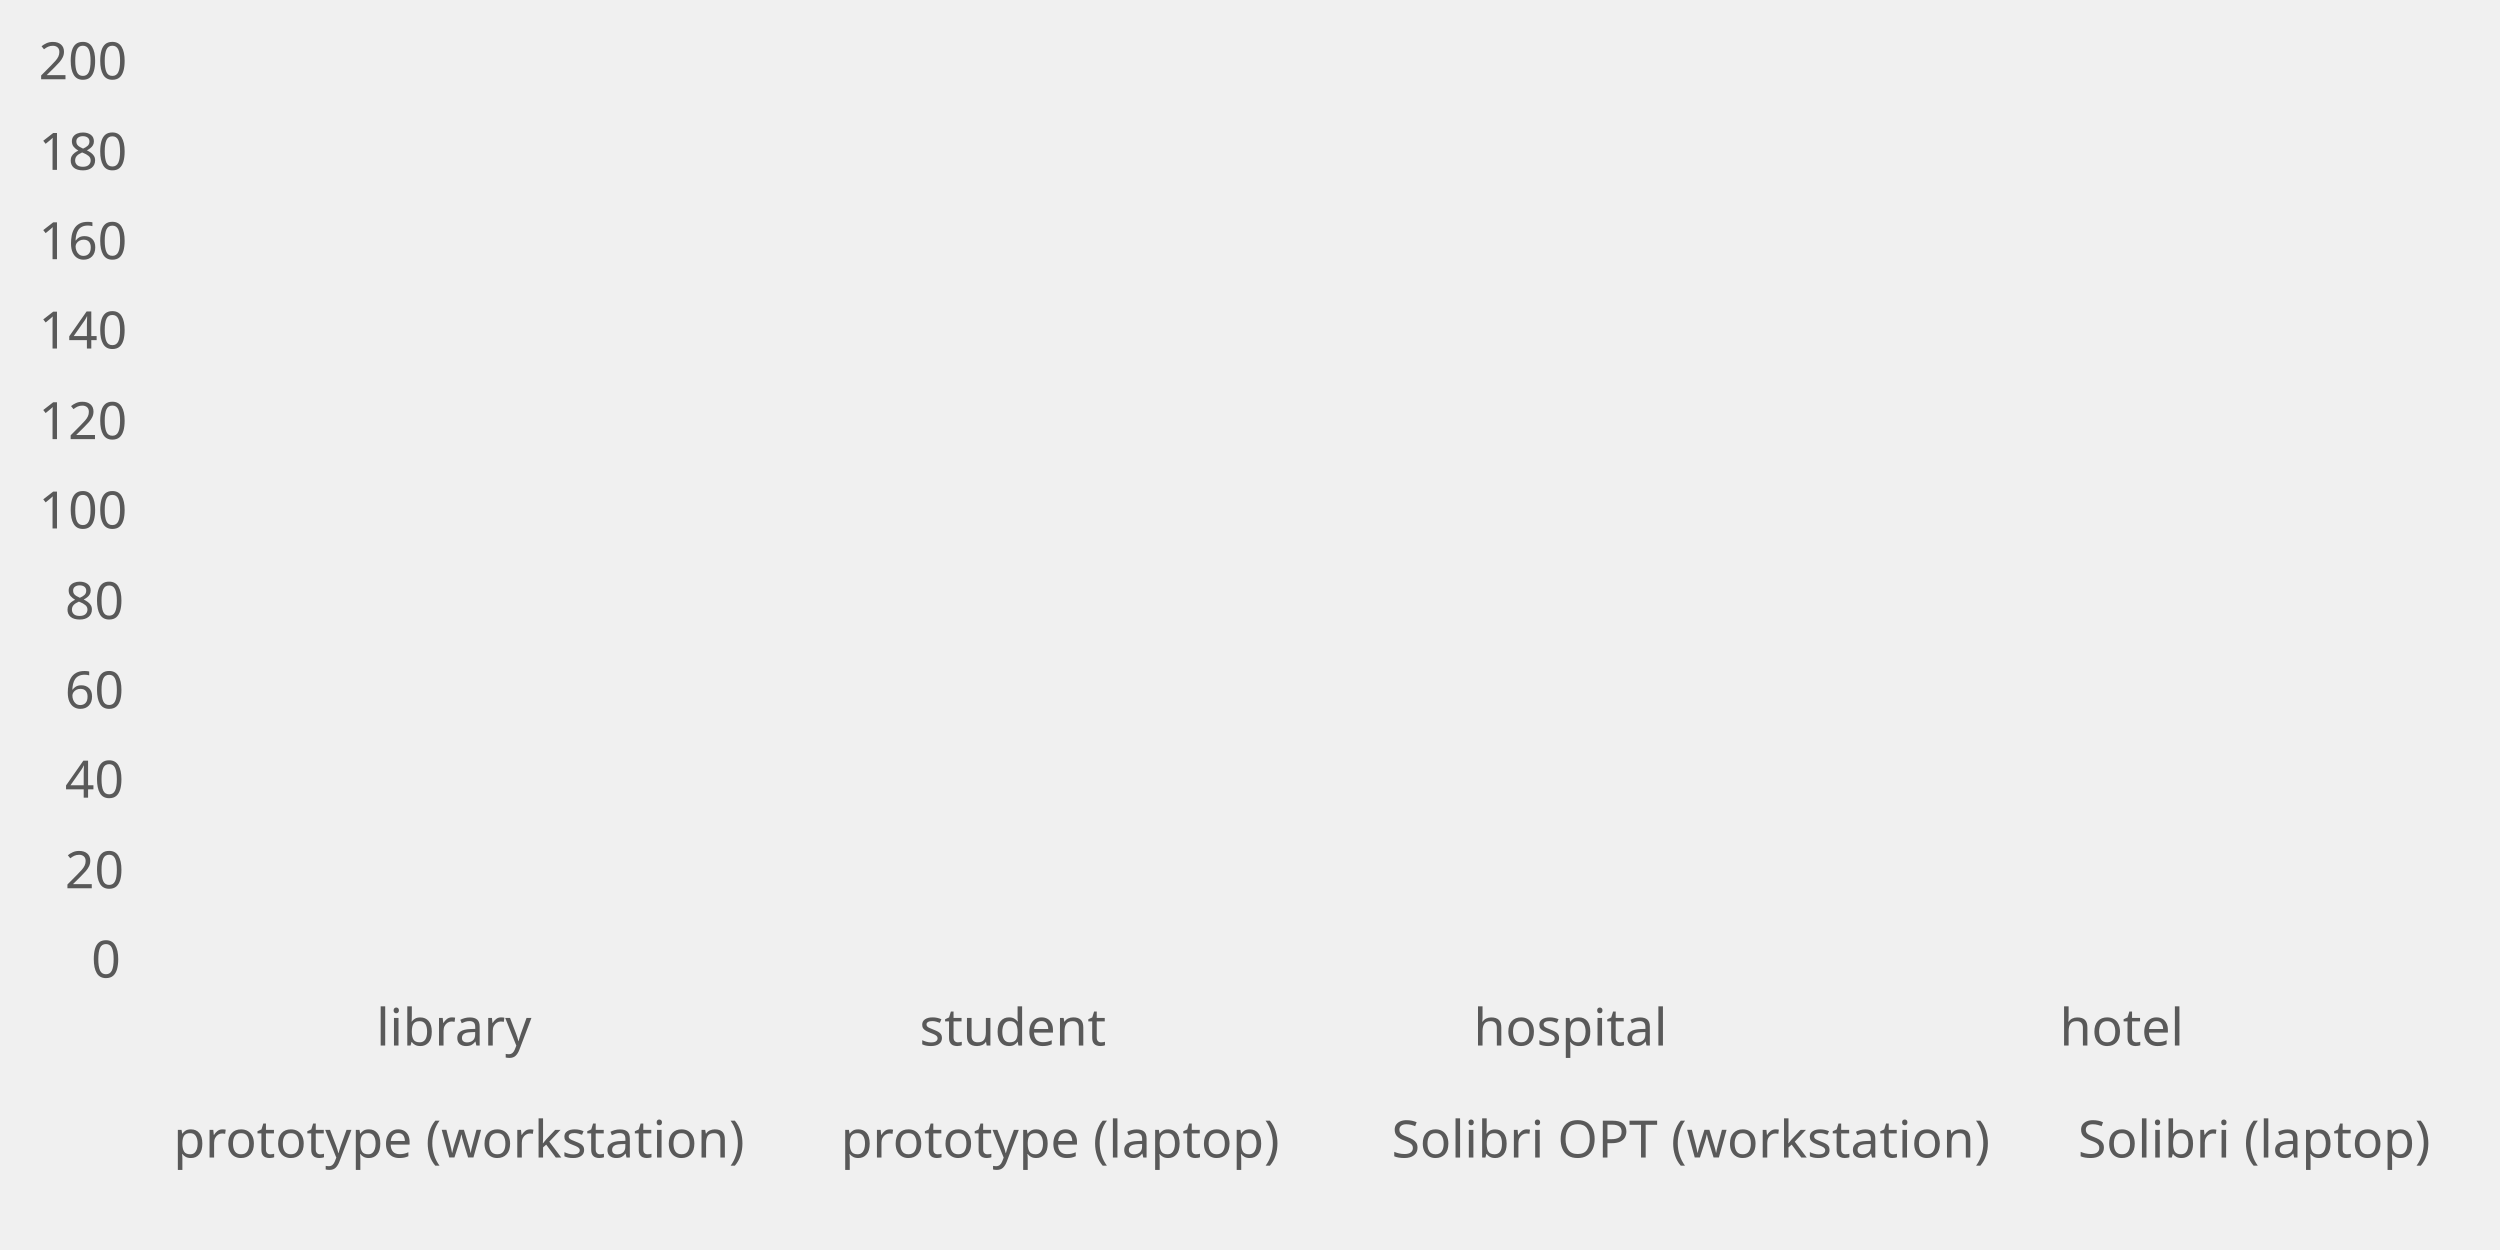
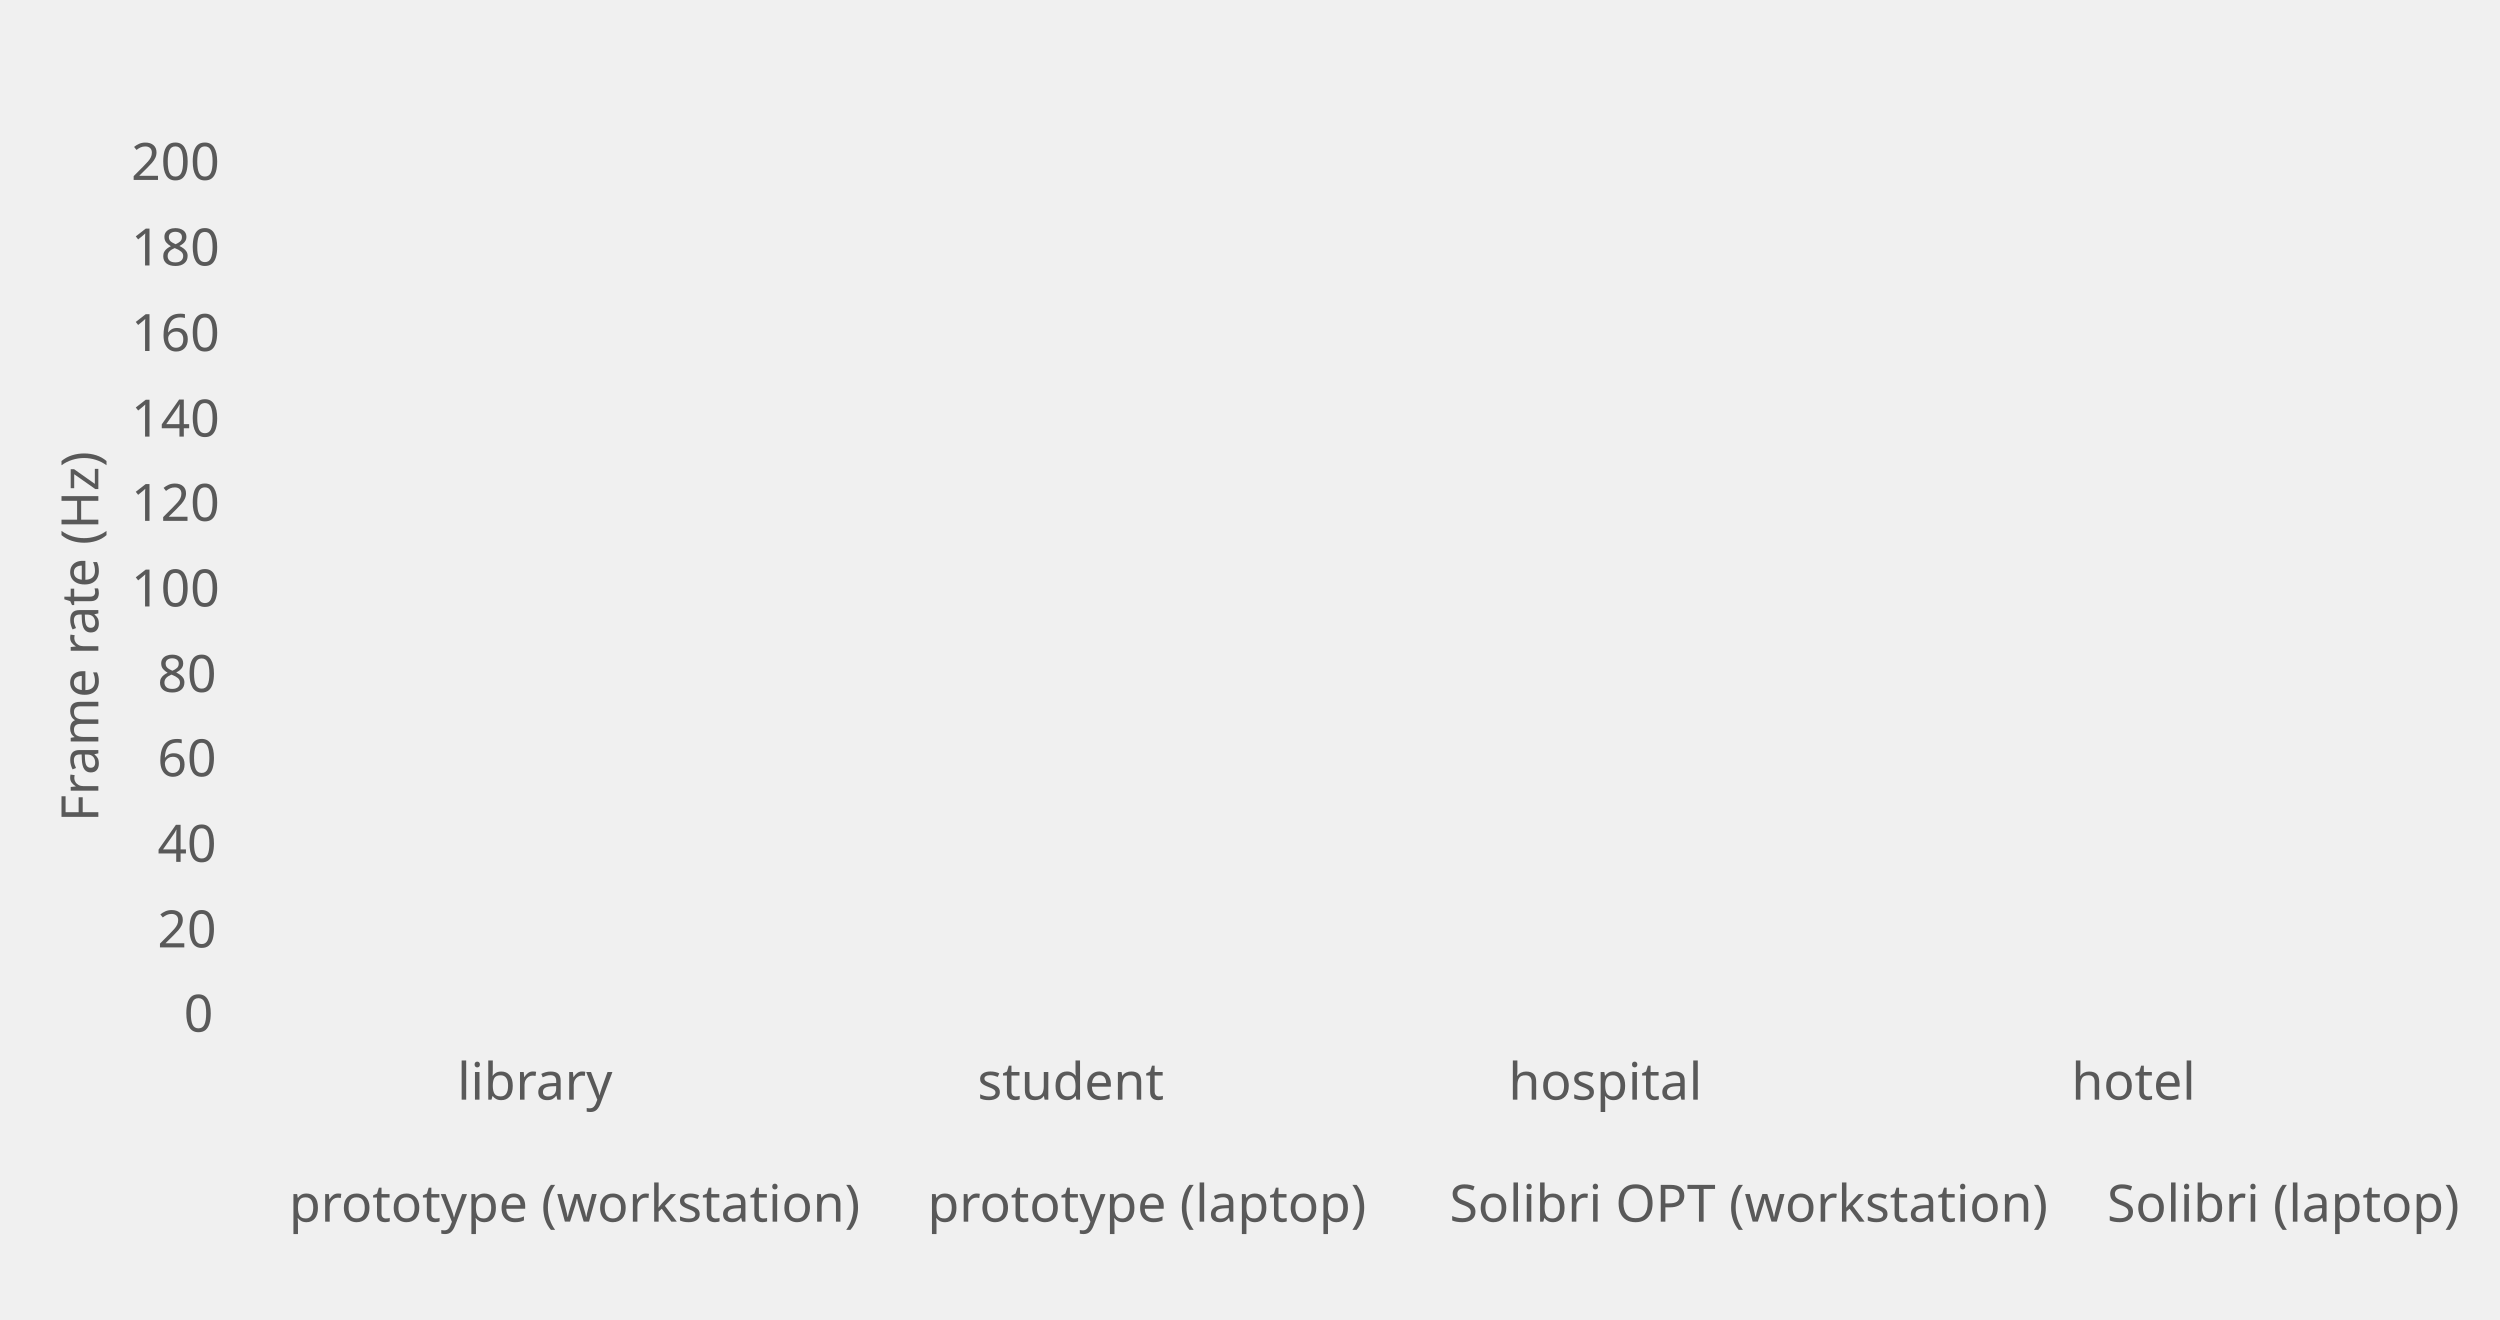
- <svg xmlns="http://www.w3.org/2000/svg" width="1987" height="993" xml:space="preserve" overflow="hidden" version="1.1" id="svg434">
-   <defs id="defs310">
+ <svg xmlns="http://www.w3.org/2000/svg" width="1987" height="1049" xml:space="preserve" overflow="hidden" version="1.1" id="svg223">
+   <defs id="defs95">
    <clipPath id="clip1">
-       <rect x="360" y="551" width="1985" height="990" id="rect223" />
+       <rect x="360" y="503" width="1984" height="1046" id="rect5" />
    </clipPath>
    <clipPath id="clip2">
-       <rect x="491" y="601" width="1774" height="718" id="rect226" />
+       <rect x="564" y="633" width="1700" height="681" id="rect8" />
    </clipPath>
    <clipPath id="clip3">
-       <rect x="491" y="601" width="1774" height="718" id="rect229" />
+       <rect x="564" y="633" width="1700" height="681" id="rect11" />
    </clipPath>
    <clipPath id="clip4">
-       <rect x="491" y="601" width="1774" height="718" id="rect232" />
+       <rect x="564" y="633" width="1700" height="681" id="rect14" />
    </clipPath>
    <clipPath id="clip5">
-       <rect x="491" y="601" width="1774" height="718" id="rect235" />
+       <rect x="564" y="633" width="1700" height="681" id="rect17" />
    </clipPath>
    <clipPath id="clip6">
-       <rect x="360" y="551" width="1985" height="990" id="rect238" />
+       <rect x="360" y="503" width="1984" height="1046" id="rect20" />
    </clipPath>
-     <clipPath id="clip22">
-       <rect x="360" y="551" width="1985" height="990" id="rect286" />
+     <clipPath id="clip23">
+       <rect x="360" y="503" width="1984" height="1046" id="rect71" />
    </clipPath>
-     <clipPath id="clip24">
-       <rect x="360" y="551" width="1985" height="990" id="rect292" />
+     <clipPath id="clip25">
+       <rect x="360" y="503" width="1984" height="1046" id="rect77" />
    </clipPath>
-     <clipPath id="clip26">
-       <rect x="360" y="551" width="1985" height="990" id="rect298" />
+     <clipPath id="clip27">
+       <rect x="360" y="503" width="1984" height="1046" id="rect83" />
    </clipPath>
-     <clipPath id="clip28">
-       <rect x="360" y="551" width="1985" height="990" id="rect304" />
+     <clipPath id="clip29">
+       <rect x="360" y="503" width="1984" height="1046" id="rect89" />
    </clipPath>
-     <clipPath clipPathUnits="userSpaceOnUse" id="clipPath1388">
-       <g id="g1392">
-         <rect x="0" y="0" width="1987" height="993" id="rect1390" />
+     <clipPath clipPathUnits="userSpaceOnUse" id="clipPath1128">
+       <g id="g1132">
+         <rect x="0" y="0" width="1987" height="1049" id="rect1130" />
      </g>
    </clipPath>
-     <clipPath clipPathUnits="userSpaceOnUse" id="clipPath1454">
-       <g id="g1458">
-         <rect x="0" y="0" width="1987" height="993" id="rect1456" />
+     <clipPath clipPathUnits="userSpaceOnUse" id="clipPath1194">
+       <g id="g1198">
+         <rect x="0" y="0" width="1987" height="1049" id="rect1196" />
      </g>
    </clipPath>
-     <clipPath clipPathUnits="userSpaceOnUse" id="clipPath1502">
-       <g id="g1508">
-         <g id="g1506">
-           <rect x="0" y="0" width="1987" height="993" id="rect1504" />
+     <clipPath clipPathUnits="userSpaceOnUse" id="clipPath1207">
+       <g id="g1213">
+         <g id="g1211">
+           <rect x="0" y="0" width="1987" height="1049" id="rect1209" />
        </g>
      </g>
    </clipPath>
-     <clipPath clipPathUnits="userSpaceOnUse" id="clipPath1522">
-       <g id="g1528">
-         <g id="g1526">
-           <rect x="0" y="0" width="1987" height="993" id="rect1524" />
+     <clipPath clipPathUnits="userSpaceOnUse" id="clipPath1252">
+       <g id="g1258">
+         <g id="g1256">
+           <rect x="0" y="0" width="1987" height="1049" id="rect1254" />
        </g>
      </g>
    </clipPath>
-     <clipPath clipPathUnits="userSpaceOnUse" id="clipPath1572">
-       <g id="g1578">
-         <g id="g1576">
-           <rect x="0" y="0" width="1987" height="993" id="rect1574" />
+     <clipPath clipPathUnits="userSpaceOnUse" id="clipPath1272">
+       <g id="g1278">
+         <g id="g1276">
+           <rect x="0" y="0" width="1987" height="1049" id="rect1274" />
        </g>
      </g>
    </clipPath>
-     <clipPath clipPathUnits="userSpaceOnUse" id="clipPath1587">
-       <g id="g1593">
-         <g id="g1591">
-           <rect x="0" y="0" width="1987" height="993" id="rect1589" />
+     <clipPath clipPathUnits="userSpaceOnUse" id="clipPath1292">
+       <g id="g1298">
+         <g id="g1296">
+           <rect x="0" y="0" width="1987" height="1049" id="rect1294" />
        </g>
      </g>
    </clipPath>
-     <clipPath clipPathUnits="userSpaceOnUse" id="clipPath1612">
-       <g id="g1618">
-         <g id="g1616">
-           <rect x="0" y="0" width="1987" height="993" id="rect1614" />
+     <clipPath clipPathUnits="userSpaceOnUse" id="clipPath1357">
+       <g id="g1363">
+         <g id="g1361">
+           <rect x="0" y="0" width="1987" height="1049" id="rect1359" />
        </g>
      </g>
    </clipPath>
-     <clipPath clipPathUnits="userSpaceOnUse" id="clipPath1627">
-       <g id="g1633">
-         <g id="g1631">
-           <rect x="0" y="0" width="1987" height="993" id="rect1629" />
+     <clipPath clipPathUnits="userSpaceOnUse" id="clipPath1372">
+       <g id="g1378">
+         <g id="g1376">
+           <rect x="0" y="0" width="1987" height="1049" id="rect1374" />
        </g>
      </g>
    </clipPath>
-     <clipPath clipPathUnits="userSpaceOnUse" id="clipPath1652">
-       <g id="g1658">
-         <g id="g1656">
-           <rect x="0" y="0" width="1987" height="993" id="rect1654" />
+     <clipPath clipPathUnits="userSpaceOnUse" id="clipPath1387">
+       <g id="g1393">
+         <g id="g1391">
+           <rect x="0" y="0" width="1987" height="1049" id="rect1389" />
        </g>
      </g>
    </clipPath>
-     <clipPath clipPathUnits="userSpaceOnUse" id="clipPath1667">
-       <g id="g1673">
-         <g id="g1671">
-           <rect x="0" y="0" width="1987" height="993" id="rect1669" />
+     <clipPath clipPathUnits="userSpaceOnUse" id="clipPath1402">
+       <g id="g1408">
+         <g id="g1406">
+           <rect x="0" y="0" width="1987" height="1049" id="rect1404" />
        </g>
      </g>
    </clipPath>
-     <clipPath clipPathUnits="userSpaceOnUse" id="clipPath1682">
-       <g id="g1688">
-         <g id="g1686">
-           <rect x="0" y="0" width="1987" height="993" id="rect1684" />
+     <clipPath clipPathUnits="userSpaceOnUse" id="clipPath1422">
+       <g id="g1428">
+         <g id="g1426">
+           <rect x="0" y="0" width="1987" height="1049" id="rect1424" />
        </g>
      </g>
    </clipPath>
-     <clipPath clipPathUnits="userSpaceOnUse" id="clipPath1697">
-       <g id="g1703">
-         <g id="g1701">
-           <rect x="0" y="0" width="1987" height="993" id="rect1699" />
+     <clipPath clipPathUnits="userSpaceOnUse" id="clipPath1442">
+       <g id="g1448">
+         <g id="g1446">
+           <rect x="0" y="0" width="1987" height="1049" id="rect1444" />
        </g>
      </g>
    </clipPath>
  </defs>
-   <path d="m 131.5,694.54 h 1770 m -1770,-72 h 1770 m -1770,-71 h 1770 m -1770,-71.01 h 1770 m -1770,-71.998 h 1770 m -1770,-71.003 h 1770 m -1770,-72.002 h 1770 m -1770,-71.002 h 1770 m -1770,-72.003 h 1770 M 131.5,51.5 h 1770" stroke="#d9d9d9" stroke-width="3.439" stroke-linejoin="round" stroke-miterlimit="10" stroke-dasharray="10.312, 10.312" fill="none" id="path314" clip-path="url(#clipPath1667)" />
-   <path d="m 201.018,52 h 63.003 V 766 H 201.018 Z M 643.03,187.024 h 64.01 V 766 h -64.01 z m 443.02,125.004 h 63 V 766 h -63 z m 443.01,311.012 h 63 V 766 h -63 z" fill="#1e64c8" id="path318" clip-path="url(#clipPath1682)" />
-   <path d="m 281.021,562.04 h 63.002 V 766 h -63.002 z m 443.019,7 h 63 V 766 h -63 z m 442.01,-114.01 h 64 V 766 h -64 z m 443.01,204.01 h 63.01 V 766 h -63.01 z" fill="#8bbee8" id="path322" clip-path="url(#clipPath1697)" />
-   <path d="m 361.024,448.033 h 64.002 V 766 H 361.024 Z M 804.04,662.04 h 63 V 766 h -63 z m 443.01,4 h 63 V 766 h -63 z m 442.02,57 h 63 V 766 h -63 z" fill="#7f7f7f" id="path326" clip-path="url(#clipPath1652)" />
-   <path d="m 442.026,651.04 h 63.002 V 766 h -63.002 z m 442.014,61 h 64 V 766 h -64 z m 443.02,-7 h 63 V 766 h -63 z m 442.01,29 h 64 V 766 h -64 z" fill="#bfbfbf" id="path330" clip-path="url(#clipPath1612)" />
-   <path d="m 131.5,765.5 h 1770" stroke="#d9d9d9" stroke-width="3.439" stroke-linejoin="round" stroke-miterlimit="10" fill="none" fill-rule="evenodd" id="path334" clip-path="url(#clipPath1627)" />
-   <text fill="#595959" font-family="Calibri, Calibri_MSFontService, sans-serif" font-weight="400" font-size="41px" id="text338" x="299.065" y="831" style="-inkscape-font-specification:'Source Serif Pro, Light';font-family:'Source Serif Pro';font-weight:300;font-style:normal;font-stretch:normal;font-variant:normal;font-size:41px;font-variant-ligatures:normal;font-variant-caps:normal;font-variant-numeric:normal;font-variant-east-asian:normal">library</text>
-   <text fill="#595959" font-family="Calibri, Calibri_MSFontService, sans-serif" font-weight="400" font-size="41px" id="text342" x="730.87" y="831" style="-inkscape-font-specification:'Source Serif Pro, Light';font-family:'Source Serif Pro';font-weight:300;font-style:normal;font-stretch:normal;font-variant:normal;font-size:41px;font-variant-ligatures:normal;font-variant-caps:normal;font-variant-numeric:normal;font-variant-east-asian:normal">student</text>
-   <text fill="#595959" font-family="Calibri, Calibri_MSFontService, sans-serif" font-weight="400" font-size="41px" id="text346" x="1171.23" y="831" style="-inkscape-font-specification:'Source Serif Pro, Light';font-family:'Source Serif Pro';font-weight:300;font-style:normal;font-stretch:normal;font-variant:normal;font-size:41px;font-variant-ligatures:normal;font-variant-caps:normal;font-variant-numeric:normal;font-variant-east-asian:normal">hospital</text>
-   <text fill="#595959" font-family="Calibri, Calibri_MSFontService, sans-serif" font-weight="400" font-size="41px" id="text350" x="1637.04" y="831" style="-inkscape-font-specification:'Source Serif Pro, Light';font-family:'Source Serif Pro';font-weight:300;font-style:normal;font-stretch:normal;font-variant:normal;font-size:41px;font-variant-ligatures:normal;font-variant-caps:normal;font-variant-numeric:normal;font-variant-east-asian:normal">hotel</text>
-   <text fill="#595959" font-family="Calibri, Calibri_MSFontService, sans-serif" font-weight="400" font-size="41px" id="text354" x="72.529" y="777" style="-inkscape-font-specification:'Source Serif Pro, Light';font-family:'Source Serif Pro';font-weight:300;font-style:normal;font-stretch:normal;font-variant:normal;font-size:41px;font-variant-ligatures:normal;font-variant-caps:normal;font-variant-numeric:normal;font-variant-east-asian:normal">0</text>
-   <text fill="#595959" font-family="Calibri, Calibri_MSFontService, sans-serif" font-weight="400" font-size="41px" id="text358" x="51.629" y="706" style="-inkscape-font-specification:'Source Serif Pro, Light';font-family:'Source Serif Pro';font-weight:300;font-style:normal;font-stretch:normal;font-variant:normal;font-size:41px;font-variant-ligatures:normal;font-variant-caps:normal;font-variant-numeric:normal;font-variant-east-asian:normal">20</text>
-   <text fill="#595959" font-family="Calibri, Calibri_MSFontService, sans-serif" font-weight="400" font-size="41px" id="text362" x="51.629" y="634" style="-inkscape-font-specification:'Source Serif Pro, Light';font-family:'Source Serif Pro';font-weight:300;font-style:normal;font-stretch:normal;font-variant:normal;font-size:41px;font-variant-ligatures:normal;font-variant-caps:normal;font-variant-numeric:normal;font-variant-east-asian:normal">40</text>
-   <text fill="#595959" font-family="Calibri, Calibri_MSFontService, sans-serif" font-weight="400" font-size="41px" id="text366" x="51.629" y="563" style="-inkscape-font-specification:'Source Serif Pro, Light';font-family:'Source Serif Pro';font-weight:300;font-style:normal;font-stretch:normal;font-variant:normal;font-size:41px;font-variant-ligatures:normal;font-variant-caps:normal;font-variant-numeric:normal;font-variant-east-asian:normal">60</text>
-   <text fill="#595959" font-family="Calibri, Calibri_MSFontService, sans-serif" font-weight="400" font-size="41px" id="text370" x="51.629" y="492" style="-inkscape-font-specification:'Source Serif Pro, Light';font-family:'Source Serif Pro';font-weight:300;font-style:normal;font-stretch:normal;font-variant:normal;font-size:41px;font-variant-ligatures:normal;font-variant-caps:normal;font-variant-numeric:normal;font-variant-east-asian:normal">80</text>
-   <text fill="#595959" font-family="Calibri, Calibri_MSFontService, sans-serif" font-weight="400" font-size="41px" id="text374" x="30.729" y="420" style="-inkscape-font-specification:'Source Serif Pro, Light';font-family:'Source Serif Pro';font-weight:300;font-style:normal;font-stretch:normal;font-variant:normal;font-size:41px;font-variant-ligatures:normal;font-variant-caps:normal;font-variant-numeric:normal;font-variant-east-asian:normal">100</text>
-   <text fill="#595959" font-family="Calibri, Calibri_MSFontService, sans-serif" font-weight="400" font-size="41px" id="text378" x="30.729" y="349" style="-inkscape-font-specification:'Source Serif Pro, Light';font-family:'Source Serif Pro';font-weight:300;font-style:normal;font-stretch:normal;font-variant:normal;font-size:41px;font-variant-ligatures:normal;font-variant-caps:normal;font-variant-numeric:normal;font-variant-east-asian:normal">120</text>
-   <text fill="#595959" font-family="Calibri, Calibri_MSFontService, sans-serif" font-weight="400" font-size="41px" id="text382" x="30.729" y="277" style="-inkscape-font-specification:'Source Serif Pro, Light';font-family:'Source Serif Pro';font-weight:300;font-style:normal;font-stretch:normal;font-variant:normal;font-size:41px;font-variant-ligatures:normal;font-variant-caps:normal;font-variant-numeric:normal;font-variant-east-asian:normal">140</text>
-   <text fill="#595959" font-family="Calibri, Calibri_MSFontService, sans-serif" font-weight="400" font-size="41px" id="text386" x="30.729" y="206" style="-inkscape-font-specification:'Source Serif Pro, Light';font-family:'Source Serif Pro';font-weight:300;font-style:normal;font-stretch:normal;font-variant:normal;font-size:41px;font-variant-ligatures:normal;font-variant-caps:normal;font-variant-numeric:normal;font-variant-east-asian:normal">160</text>
-   <text fill="#595959" font-family="Calibri, Calibri_MSFontService, sans-serif" font-weight="400" font-size="41px" id="text390" x="30.729" y="135" style="-inkscape-font-specification:'Source Serif Pro, Light';font-family:'Source Serif Pro';font-weight:300;font-style:normal;font-stretch:normal;font-variant:normal;font-size:41px;font-variant-ligatures:normal;font-variant-caps:normal;font-variant-numeric:normal;font-variant-east-asian:normal">180</text>
-   <text fill="#595959" font-family="Calibri, Calibri_MSFontService, sans-serif" font-weight="400" font-size="41px" id="text394" x="30.729" y="63" style="-inkscape-font-specification:'Source Serif Pro, Light';font-family:'Source Serif Pro';font-weight:300;font-style:normal;font-stretch:normal;font-variant:normal;font-size:41px;font-variant-ligatures:normal;font-variant-caps:normal;font-variant-numeric:normal;font-variant-east-asian:normal">200</text>
-   <rect x="106" y="897" width="22" height="22" fill="#1e64c8" id="rect398" clip-path="url(#clipPath1572)" />
-   <text fill="#595959" font-family="Calibri, Calibri_MSFontService, sans-serif" font-weight="400" font-size="41px" id="text402" x="137.866" y="920" style="-inkscape-font-specification:'Source Serif Pro, Light';font-family:'Source Serif Pro';font-weight:300;font-style:normal;font-stretch:normal;font-variant:normal;font-size:41px;font-variant-ligatures:normal;font-variant-caps:normal;font-variant-numeric:normal;font-variant-east-asian:normal">prototype (workstation)</text>
-   <rect x="636" y="897" width="23" height="22" fill="#8bbee8" id="rect406" clip-path="url(#clipPath1587)" />
-   <text fill="#595959" font-family="Calibri, Calibri_MSFontService, sans-serif" font-weight="400" font-size="41px" id="text410" x="668.29" y="920" style="-inkscape-font-specification:'Source Serif Pro, Light';font-family:'Source Serif Pro';font-weight:300;font-style:normal;font-stretch:normal;font-variant:normal;font-size:41px;font-variant-ligatures:normal;font-variant-caps:normal;font-variant-numeric:normal;font-variant-east-asian:normal">prototype (laptop)</text>
-   <rect x="1074" y="897" width="22" height="22" fill="#7f7f7f" id="rect414" clip-path="url(#clipPath1502)" />
-   <text fill="#595959" font-family="Calibri, Calibri_MSFontService, sans-serif" font-weight="400" font-size="41px" id="text418" x="1106.06" y="920" style="-inkscape-font-specification:'Source Serif Pro, Light';font-family:'Source Serif Pro';font-weight:300;font-style:normal;font-stretch:normal;font-variant:normal;font-size:41px;font-variant-ligatures:normal;font-variant-caps:normal;font-variant-numeric:normal;font-variant-east-asian:normal">Solibri OPT (workstation)</text>
-   <rect x="1619" y="897" width="23" height="22" fill="#bfbfbf" id="rect422" clip-path="url(#clipPath1522)" />
-   <text fill="#595959" font-family="Calibri, Calibri_MSFontService, sans-serif" font-weight="400" font-size="41px" id="text426" x="1651.61" y="920" style="-inkscape-font-specification:'Source Serif Pro, Light';font-family:'Source Serif Pro';font-weight:300;font-style:normal;font-stretch:normal;font-variant:normal;font-size:41px;font-variant-ligatures:normal;font-variant-caps:normal;font-variant-numeric:normal;font-variant-east-asian:normal">Solibri (laptop)</text>
+   <rect x="1" y="1" width="1984" height="1046" fill="#ffffff" id="rect97" clip-path="url(#clipPath1194)" />
+   <path d="m 205.5,741.54 h 1697 m -1697,-68 h 1697 m -1697,-68 h 1697 m -1697,-67.01 h 1697 m -1697,-67.998 h 1697 M 205.5,402.53 h 1697 m -1697,-68.002 h 1697 m -1697,-67.003 h 1697 m -1697,-68.002 h 1697 M 205.5,131.5 h 1697" stroke="#d9d9d9" stroke-width="3.439" stroke-linejoin="round" stroke-miterlimit="10" stroke-dasharray="10.312, 10.312" fill="none" id="path99" clip-path="url(#clipPath1442)" />
+   <path d="m 272.021,132 h 60.002 V 809 H 272.021 Z M 696.03,261.025 h 60.01 V 809 h -60.01 z m 424.02,118.004 h 61 V 809 h -61 z m 424.01,294.011 h 61 V 809 h -61 z" fill="#1e64c8" id="path103" clip-path="url(#clipPath1357)" />
+   <path d="m 349.023,616.04 h 60.002 V 809 h -60.002 z m 424.017,7 h 60 V 809 h -60 z m 424.01,-109.01 h 61 V 809 h -61 z m 424.01,193.01 h 61.01 V 809 h -61.01 z" fill="#8bbee8" id="path107" clip-path="url(#clipPath1422)" />
+   <path d="m 426.026,508.03 h 60.002 V 809 H 426.026 Z M 850.04,711.04 h 60 V 809 h -60 z m 424.01,3 h 61.01 V 809 h -61.01 z m 424.02,54 h 61 V 809 h -61 z" fill="#7f7f7f" id="path111" clip-path="url(#clipPath1387)" />
+   <path d="M 502.028,701.04 H 563.03 V 809 h -61.002 z m 425.012,57 h 60 V 809 h -60 z m 424.02,-7 h 60 V 809 h -60 z m 424.01,27 h 61 V 809 h -61 z" fill="#bfbfbf" id="path115" clip-path="url(#clipPath1372)" />
+   <path d="m 205.5,808.5 h 1697" stroke="#d9d9d9" stroke-width="3.439" stroke-linejoin="round" stroke-miterlimit="10" fill="none" fill-rule="evenodd" id="path119" clip-path="url(#clipPath1402)" />
+   <text fill="#595959" font-family="Calibri, Calibri_MSFontService, sans-serif" font-weight="400" font-size="41px" id="text123" x="363.434" y="874" style="-inkscape-font-specification:'Source Serif Pro, Light';font-family:'Source Serif Pro';font-weight:300;font-style:normal;font-stretch:normal;font-variant:normal;font-size:41px;font-variant-ligatures:normal;font-variant-caps:normal;font-variant-numeric:normal;font-variant-east-asian:normal">library</text>
+   <text fill="#595959" font-family="Calibri, Calibri_MSFontService, sans-serif" font-weight="400" font-size="41px" id="text127" x="776.9" y="874" style="-inkscape-font-specification:'Source Serif Pro, Light';font-family:'Source Serif Pro';font-weight:300;font-style:normal;font-stretch:normal;font-variant:normal;font-size:41px;font-variant-ligatures:normal;font-variant-caps:normal;font-variant-numeric:normal;font-variant-east-asian:normal">student</text>
+   <text fill="#595959" font-family="Calibri, Calibri_MSFontService, sans-serif" font-weight="400" font-size="41px" id="text131" x="1198.93" y="874" style="-inkscape-font-specification:'Source Serif Pro, Light';font-family:'Source Serif Pro';font-weight:300;font-style:normal;font-stretch:normal;font-variant:normal;font-size:41px;font-variant-ligatures:normal;font-variant-caps:normal;font-variant-numeric:normal;font-variant-east-asian:normal">hospital</text>
+   <text fill="#595959" font-family="Calibri, Calibri_MSFontService, sans-serif" font-weight="400" font-size="41px" id="text135" x="1646.41" y="874" style="-inkscape-font-specification:'Source Serif Pro, Light';font-family:'Source Serif Pro';font-weight:300;font-style:normal;font-stretch:normal;font-variant:normal;font-size:41px;font-variant-ligatures:normal;font-variant-caps:normal;font-variant-numeric:normal;font-variant-east-asian:normal">hotel</text>
+   <text fill="#595959" font-family="Calibri, Calibri_MSFontService, sans-serif" font-weight="400" font-size="41px" id="text139" x="146.065" y="820" style="-inkscape-font-specification:'Source Serif Pro, Light';font-family:'Source Serif Pro';font-weight:300;font-style:normal;font-stretch:normal;font-variant:normal;font-size:41px;font-variant-ligatures:normal;font-variant-caps:normal;font-variant-numeric:normal;font-variant-east-asian:normal">0</text>
+   <text fill="#595959" font-family="Calibri, Calibri_MSFontService, sans-serif" font-weight="400" font-size="41px" id="text143" x="125.165" y="753" style="-inkscape-font-specification:'Source Serif Pro, Light';font-family:'Source Serif Pro';font-weight:300;font-style:normal;font-stretch:normal;font-variant:normal;font-size:41px;font-variant-ligatures:normal;font-variant-caps:normal;font-variant-numeric:normal;font-variant-east-asian:normal">20</text>
+   <text fill="#595959" font-family="Calibri, Calibri_MSFontService, sans-serif" font-weight="400" font-size="41px" id="text147" x="125.165" y="685" style="-inkscape-font-specification:'Source Serif Pro, Light';font-family:'Source Serif Pro';font-weight:300;font-style:normal;font-stretch:normal;font-variant:normal;font-size:41px;font-variant-ligatures:normal;font-variant-caps:normal;font-variant-numeric:normal;font-variant-east-asian:normal">40</text>
+   <text fill="#595959" font-family="Calibri, Calibri_MSFontService, sans-serif" font-weight="400" font-size="41px" id="text151" x="125.165" y="617" style="-inkscape-font-specification:'Source Serif Pro, Light';font-family:'Source Serif Pro';font-weight:300;font-style:normal;font-stretch:normal;font-variant:normal;font-size:41px;font-variant-ligatures:normal;font-variant-caps:normal;font-variant-numeric:normal;font-variant-east-asian:normal">60</text>
+   <text fill="#595959" font-family="Calibri, Calibri_MSFontService, sans-serif" font-weight="400" font-size="41px" id="text155" x="125.165" y="550" style="-inkscape-font-specification:'Source Serif Pro, Light';font-family:'Source Serif Pro';font-weight:300;font-style:normal;font-stretch:normal;font-variant:normal;font-size:41px;font-variant-ligatures:normal;font-variant-caps:normal;font-variant-numeric:normal;font-variant-east-asian:normal">80</text>
+   <text fill="#595959" font-family="Calibri, Calibri_MSFontService, sans-serif" font-weight="400" font-size="41px" id="text159" x="104.265" y="482" style="-inkscape-font-specification:'Source Serif Pro, Light';font-family:'Source Serif Pro';font-weight:300;font-style:normal;font-stretch:normal;font-variant:normal;font-size:41px;font-variant-ligatures:normal;font-variant-caps:normal;font-variant-numeric:normal;font-variant-east-asian:normal">100</text>
+   <text fill="#595959" font-family="Calibri, Calibri_MSFontService, sans-serif" font-weight="400" font-size="41px" id="text163" x="104.265" y="414" style="-inkscape-font-specification:'Source Serif Pro, Light';font-family:'Source Serif Pro';font-weight:300;font-style:normal;font-stretch:normal;font-variant:normal;font-size:41px;font-variant-ligatures:normal;font-variant-caps:normal;font-variant-numeric:normal;font-variant-east-asian:normal">120</text>
+   <text fill="#595959" font-family="Calibri, Calibri_MSFontService, sans-serif" font-weight="400" font-size="41px" id="text167" x="104.265" y="347" style="-inkscape-font-specification:'Source Serif Pro, Light';font-family:'Source Serif Pro';font-weight:300;font-style:normal;font-stretch:normal;font-variant:normal;font-size:41px;font-variant-ligatures:normal;font-variant-caps:normal;font-variant-numeric:normal;font-variant-east-asian:normal">140</text>
+   <text fill="#595959" font-family="Calibri, Calibri_MSFontService, sans-serif" font-weight="400" font-size="41px" id="text171" x="104.265" y="279" style="-inkscape-font-specification:'Source Serif Pro, Light';font-family:'Source Serif Pro';font-weight:300;font-style:normal;font-stretch:normal;font-variant:normal;font-size:41px;font-variant-ligatures:normal;font-variant-caps:normal;font-variant-numeric:normal;font-variant-east-asian:normal">160</text>
+   <text fill="#595959" font-family="Calibri, Calibri_MSFontService, sans-serif" font-weight="400" font-size="41px" id="text175" x="104.265" y="211" style="-inkscape-font-specification:'Source Serif Pro, Light';font-family:'Source Serif Pro';font-weight:300;font-style:normal;font-stretch:normal;font-variant:normal;font-size:41px;font-variant-ligatures:normal;font-variant-caps:normal;font-variant-numeric:normal;font-variant-east-asian:normal">180</text>
+   <text fill="#595959" font-family="Calibri, Calibri_MSFontService, sans-serif" font-weight="400" font-size="41px" id="text179" x="104.265" y="143" style="-inkscape-font-specification:'Source Serif Pro, Light';font-family:'Source Serif Pro';font-weight:300;font-style:normal;font-stretch:normal;font-variant:normal;font-size:41px;font-variant-ligatures:normal;font-variant-caps:normal;font-variant-numeric:normal;font-variant-east-asian:normal">200</text>
+   <text fill="#595959" font-family="Calibri, Calibri_MSFontService, sans-serif" font-weight="400" font-size="41px" transform="rotate(-90)" id="text183" x="-653.211" y="78.163" style="font-style:normal;font-variant:normal;font-weight:300;font-stretch:normal;font-size:41px;font-family:'Source Serif Pro';-inkscape-font-specification:'Source Serif Pro, Light';font-variant-ligatures:normal;font-variant-caps:normal;font-variant-numeric:normal;font-variant-east-asian:normal">Frame rate (Hz)</text>
+   <rect x="197" y="948" width="23" height="23" fill="#1e64c8" id="rect187" clip-path="url(#clipPath1207)" />
+   <text fill="#595959" font-family="Calibri, Calibri_MSFontService, sans-serif" font-weight="400" font-size="41px" id="text191" x="229.735" y="971" style="-inkscape-font-specification:'Source Serif Pro, Light';font-family:'Source Serif Pro';font-weight:300;font-style:normal;font-stretch:normal;font-variant:normal;font-size:41px;font-variant-ligatures:normal;font-variant-caps:normal;font-variant-numeric:normal;font-variant-east-asian:normal">prototype (workstation)</text>
+   <rect x="705" y="948" width="23" height="23" fill="#8bbee8" id="rect195" clip-path="url(#clipPath1252)" />
+   <text fill="#595959" font-family="Calibri, Calibri_MSFontService, sans-serif" font-weight="400" font-size="41px" id="text199" x="737.24" y="971" style="-inkscape-font-specification:'Source Serif Pro, Light';font-family:'Source Serif Pro';font-weight:300;font-style:normal;font-stretch:normal;font-variant:normal;font-size:41px;font-variant-ligatures:normal;font-variant-caps:normal;font-variant-numeric:normal;font-variant-east-asian:normal">prototype (laptop)</text>
+   <rect x="1120" y="948" width="22" height="23" fill="#7f7f7f" id="rect203" clip-path="url(#clipPath1272)" />
+   <text fill="#595959" font-family="Calibri, Calibri_MSFontService, sans-serif" font-weight="400" font-size="41px" id="text207" x="1152.1" y="971" style="-inkscape-font-specification:'Source Serif Pro, Light';font-family:'Source Serif Pro';font-weight:300;font-style:normal;font-stretch:normal;font-variant:normal;font-size:41px;font-variant-ligatures:normal;font-variant-caps:normal;font-variant-numeric:normal;font-variant-east-asian:normal">Solibri OPT (workstation)</text>
+   <rect x="1642" y="948" width="23" height="23" fill="#bfbfbf" id="rect211" clip-path="url(#clipPath1292)" />
+   <text fill="#595959" font-family="Calibri, Calibri_MSFontService, sans-serif" font-weight="400" font-size="41px" id="text215" x="1674.73" y="971" style="-inkscape-font-specification:'Source Serif Pro, Light';font-family:'Source Serif Pro';font-weight:300;font-style:normal;font-stretch:normal;font-variant:normal;font-size:41px;font-variant-ligatures:normal;font-variant-caps:normal;font-variant-numeric:normal;font-variant-east-asian:normal">Solibri (laptop)</text>
+   <rect x="1.5" y="1.5" width="1984" height="1046" stroke="#d9d9d9" stroke-width="3.439" stroke-linejoin="round" stroke-miterlimit="10" fill="none" id="rect219" clip-path="url(#clipPath1128)" />
</svg>
